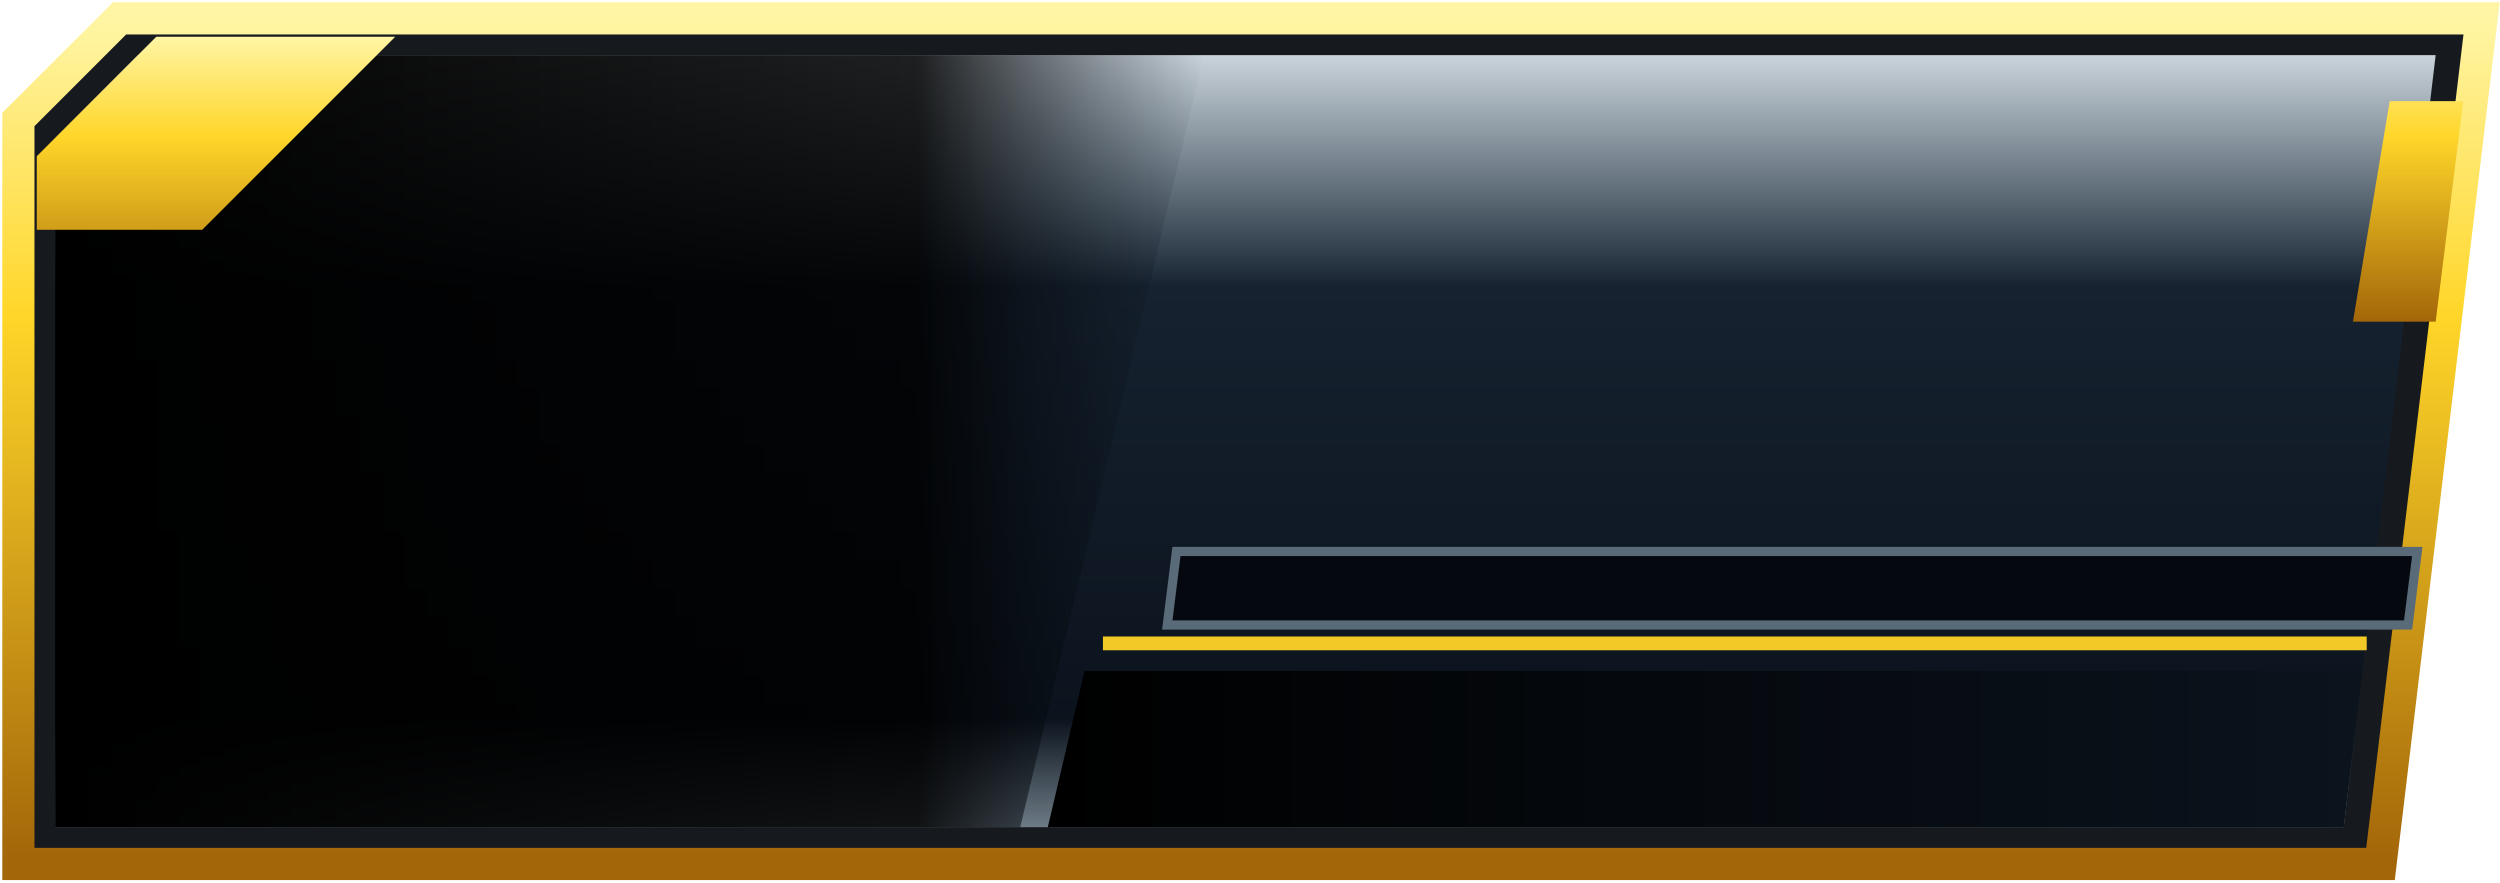
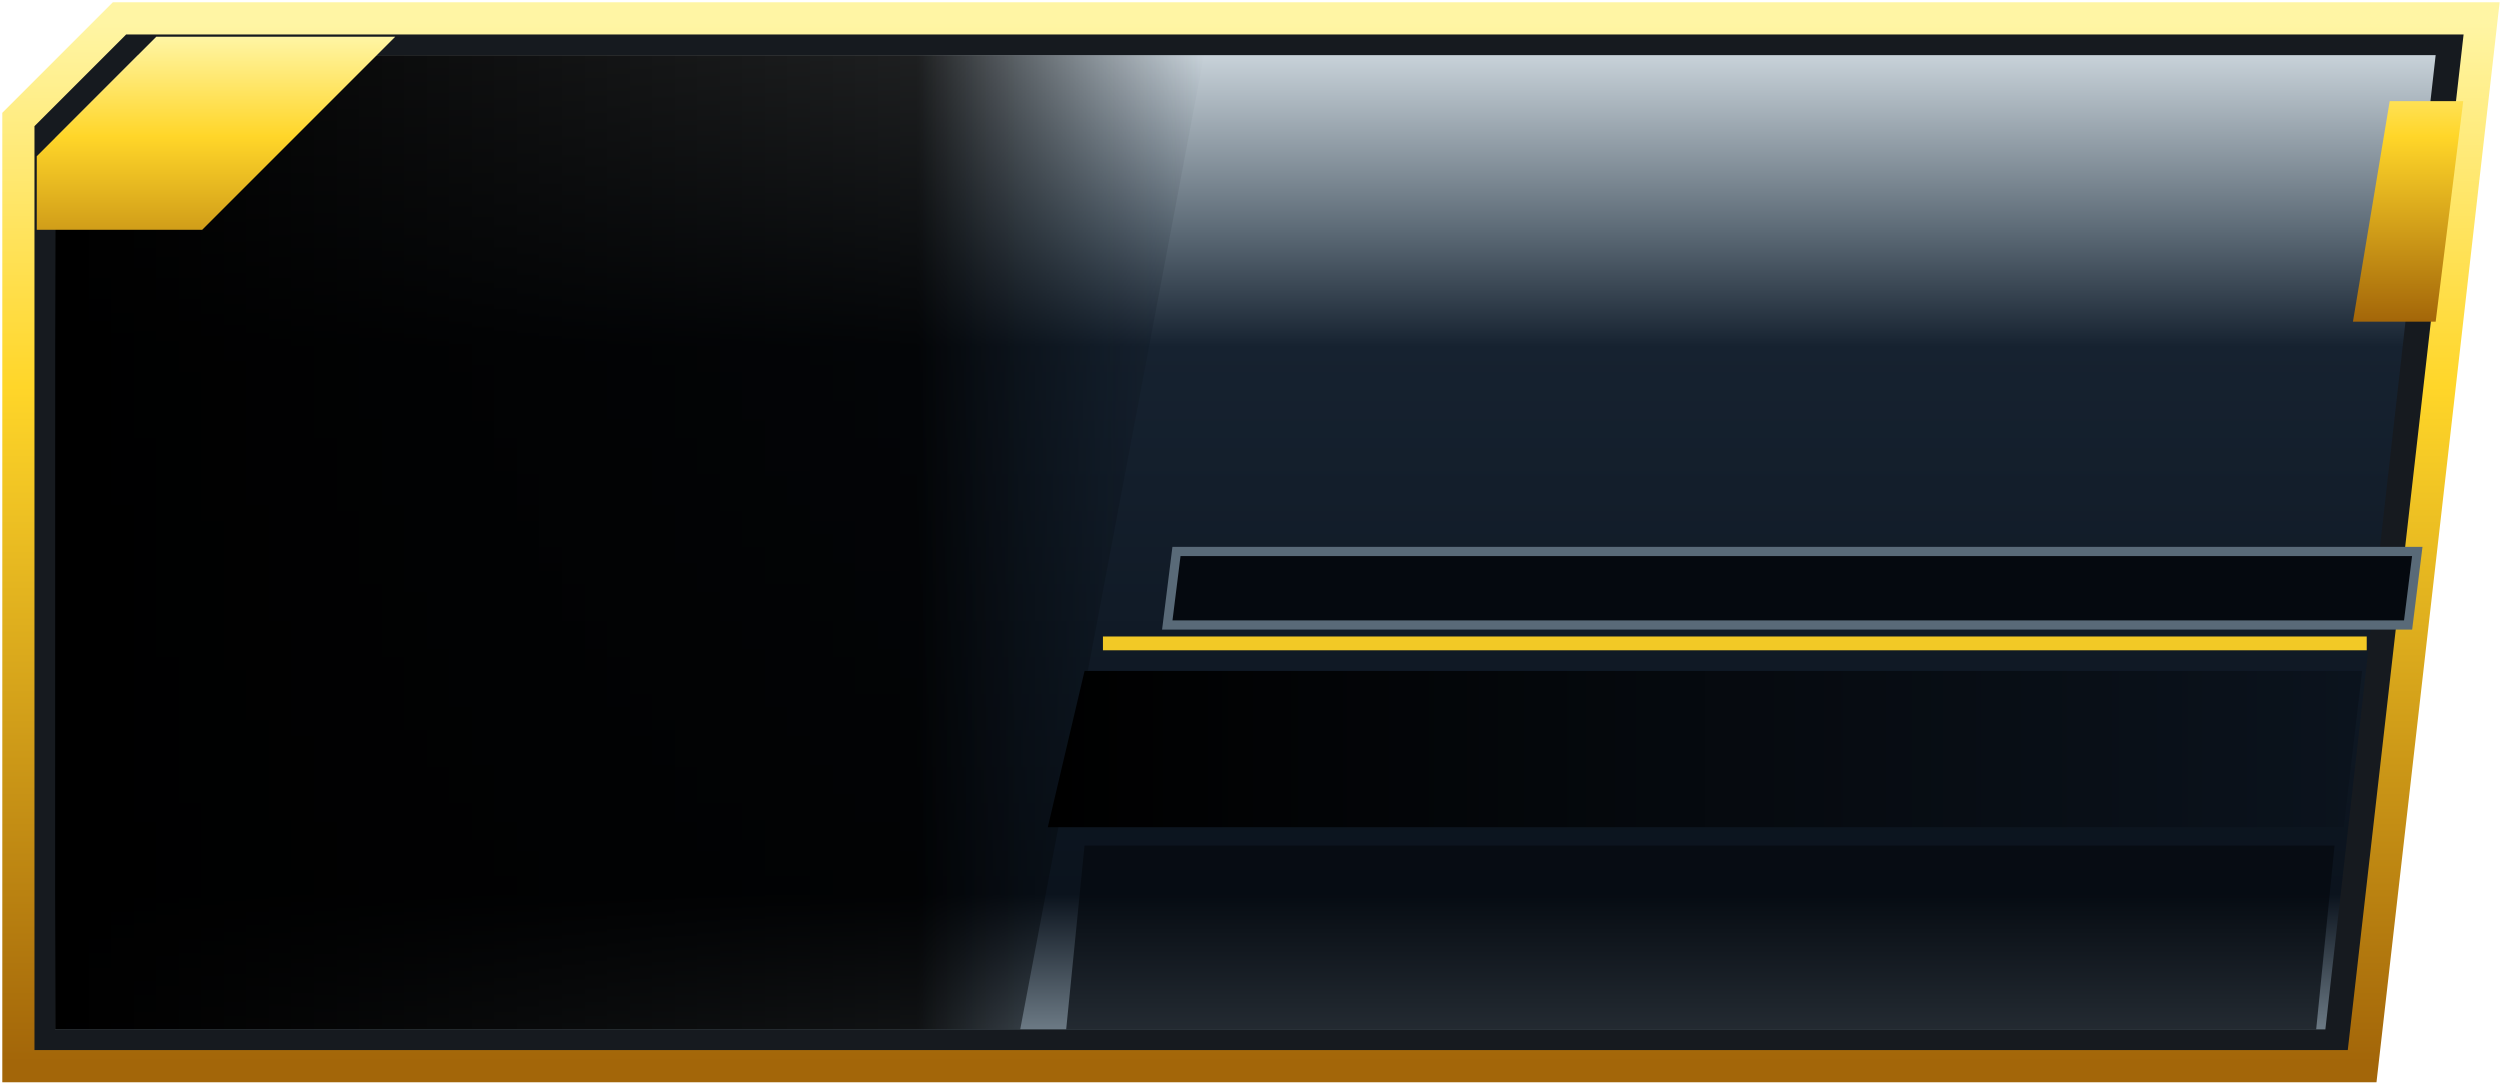
- <svg xmlns="http://www.w3.org/2000/svg" width="544" height="192" viewBox="0 0 544 192">
+ <svg xmlns="http://www.w3.org/2000/svg" width="544" height="236" viewBox="0 0 544 236">
  <defs>
    <linearGradient id="gold" x2="0" y2="1">
      <stop stop-color="#fff5a4" />
      <stop offset=".35" stop-color="#ffd629" />
      <stop offset="1" stop-color="#a36609" />
    </linearGradient>
    <linearGradient id="metal" x2="0" y2="1">
      <stop stop-color="#c9d3da" />
      <stop offset=".18" stop-color="#5d6b77" />
      <stop offset=".3" stop-color="#162230" />
      <stop offset=".86" stop-color="#0b131d" />
      <stop offset="1" stop-color="#6d7b86" />
    </linearGradient>
    <linearGradient id="band" x1="0" x2="1">
      <stop stop-color="PLAYER_COLOR" />
      <stop offset=".75" stop-color="PLAYER_COLOR" stop-opacity=".85" />
      <stop offset="1" stop-color="#0b131d" stop-opacity="0" />
    </linearGradient>
    <linearGradient id="strip" x1="0" x2="1">
      <stop stop-color="PLAYER_COLOR" />
      <stop offset="1" stop-color="#0b131d" />
    </linearGradient>
  </defs>
-   <path d="M26 4H540L518 188H4V26Z" fill="#03070c" fill-opacity=".92" stroke="url(#gold)" stroke-width="7" />
-   <path d="M30 12H530L510 180H12V30Z" fill="url(#metal)" />
-   <path d="M12 30L30 12H262L222 180H12Z" fill="url(#band)" />
+   <path d="M26 4H540L514 232H4V26Z" fill="#03070c" fill-opacity=".92" stroke="url(#gold)" stroke-width="7" />
+   <path d="M30 12H530L506 224H12V30Z" fill="url(#metal)" />
+   <path d="M12 30L30 12H262L222 224H12Z" fill="url(#band)" />
  <path d="M236 146H514L510 180H228Z" fill="url(#strip)" />
  <path d="M240 140H515" stroke="#f2c926" stroke-width="3" />
  <path d="M256 120H526L524 136H254Z" fill="#05090f" stroke="#596a78" stroke-width="2" />
+   <path d="M236 184H508L504 224H232Z" fill="#05090f" fill-opacity=".7" />
  <path d="M8 34L34 8H86L44 50H8ZM536 22L530 70L512 70L520 22Z" fill="url(#gold)" />
</svg>
